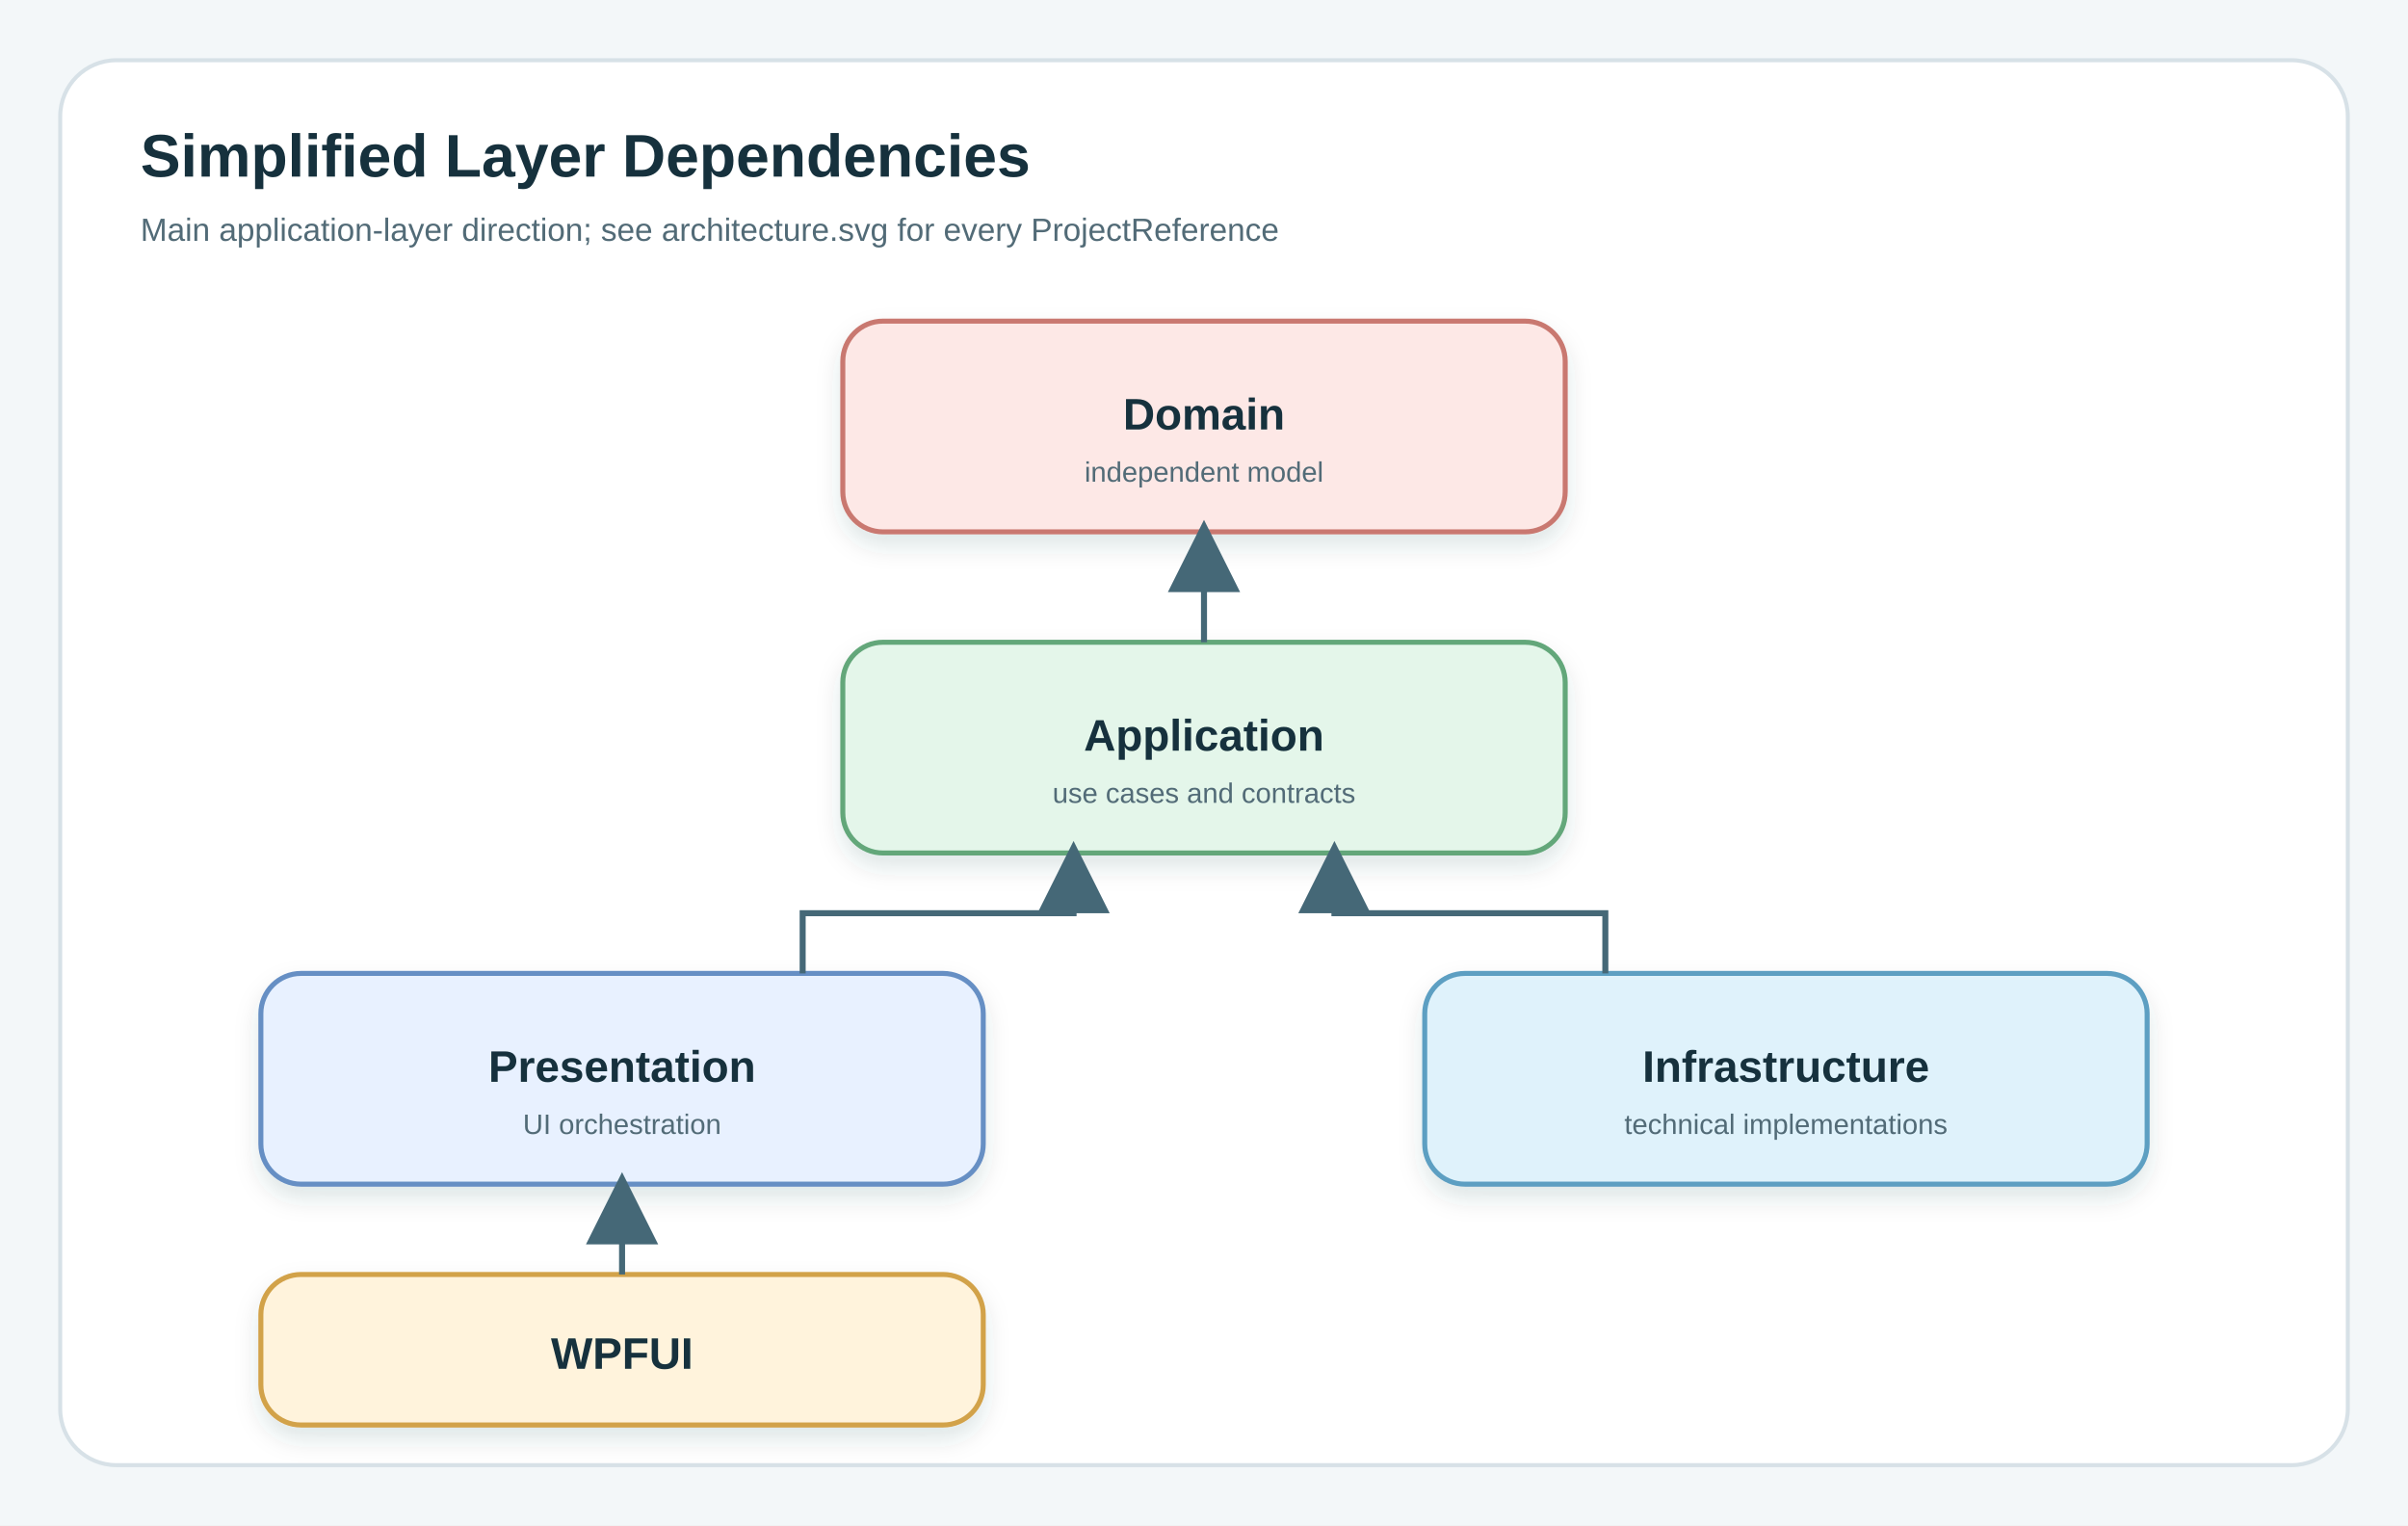
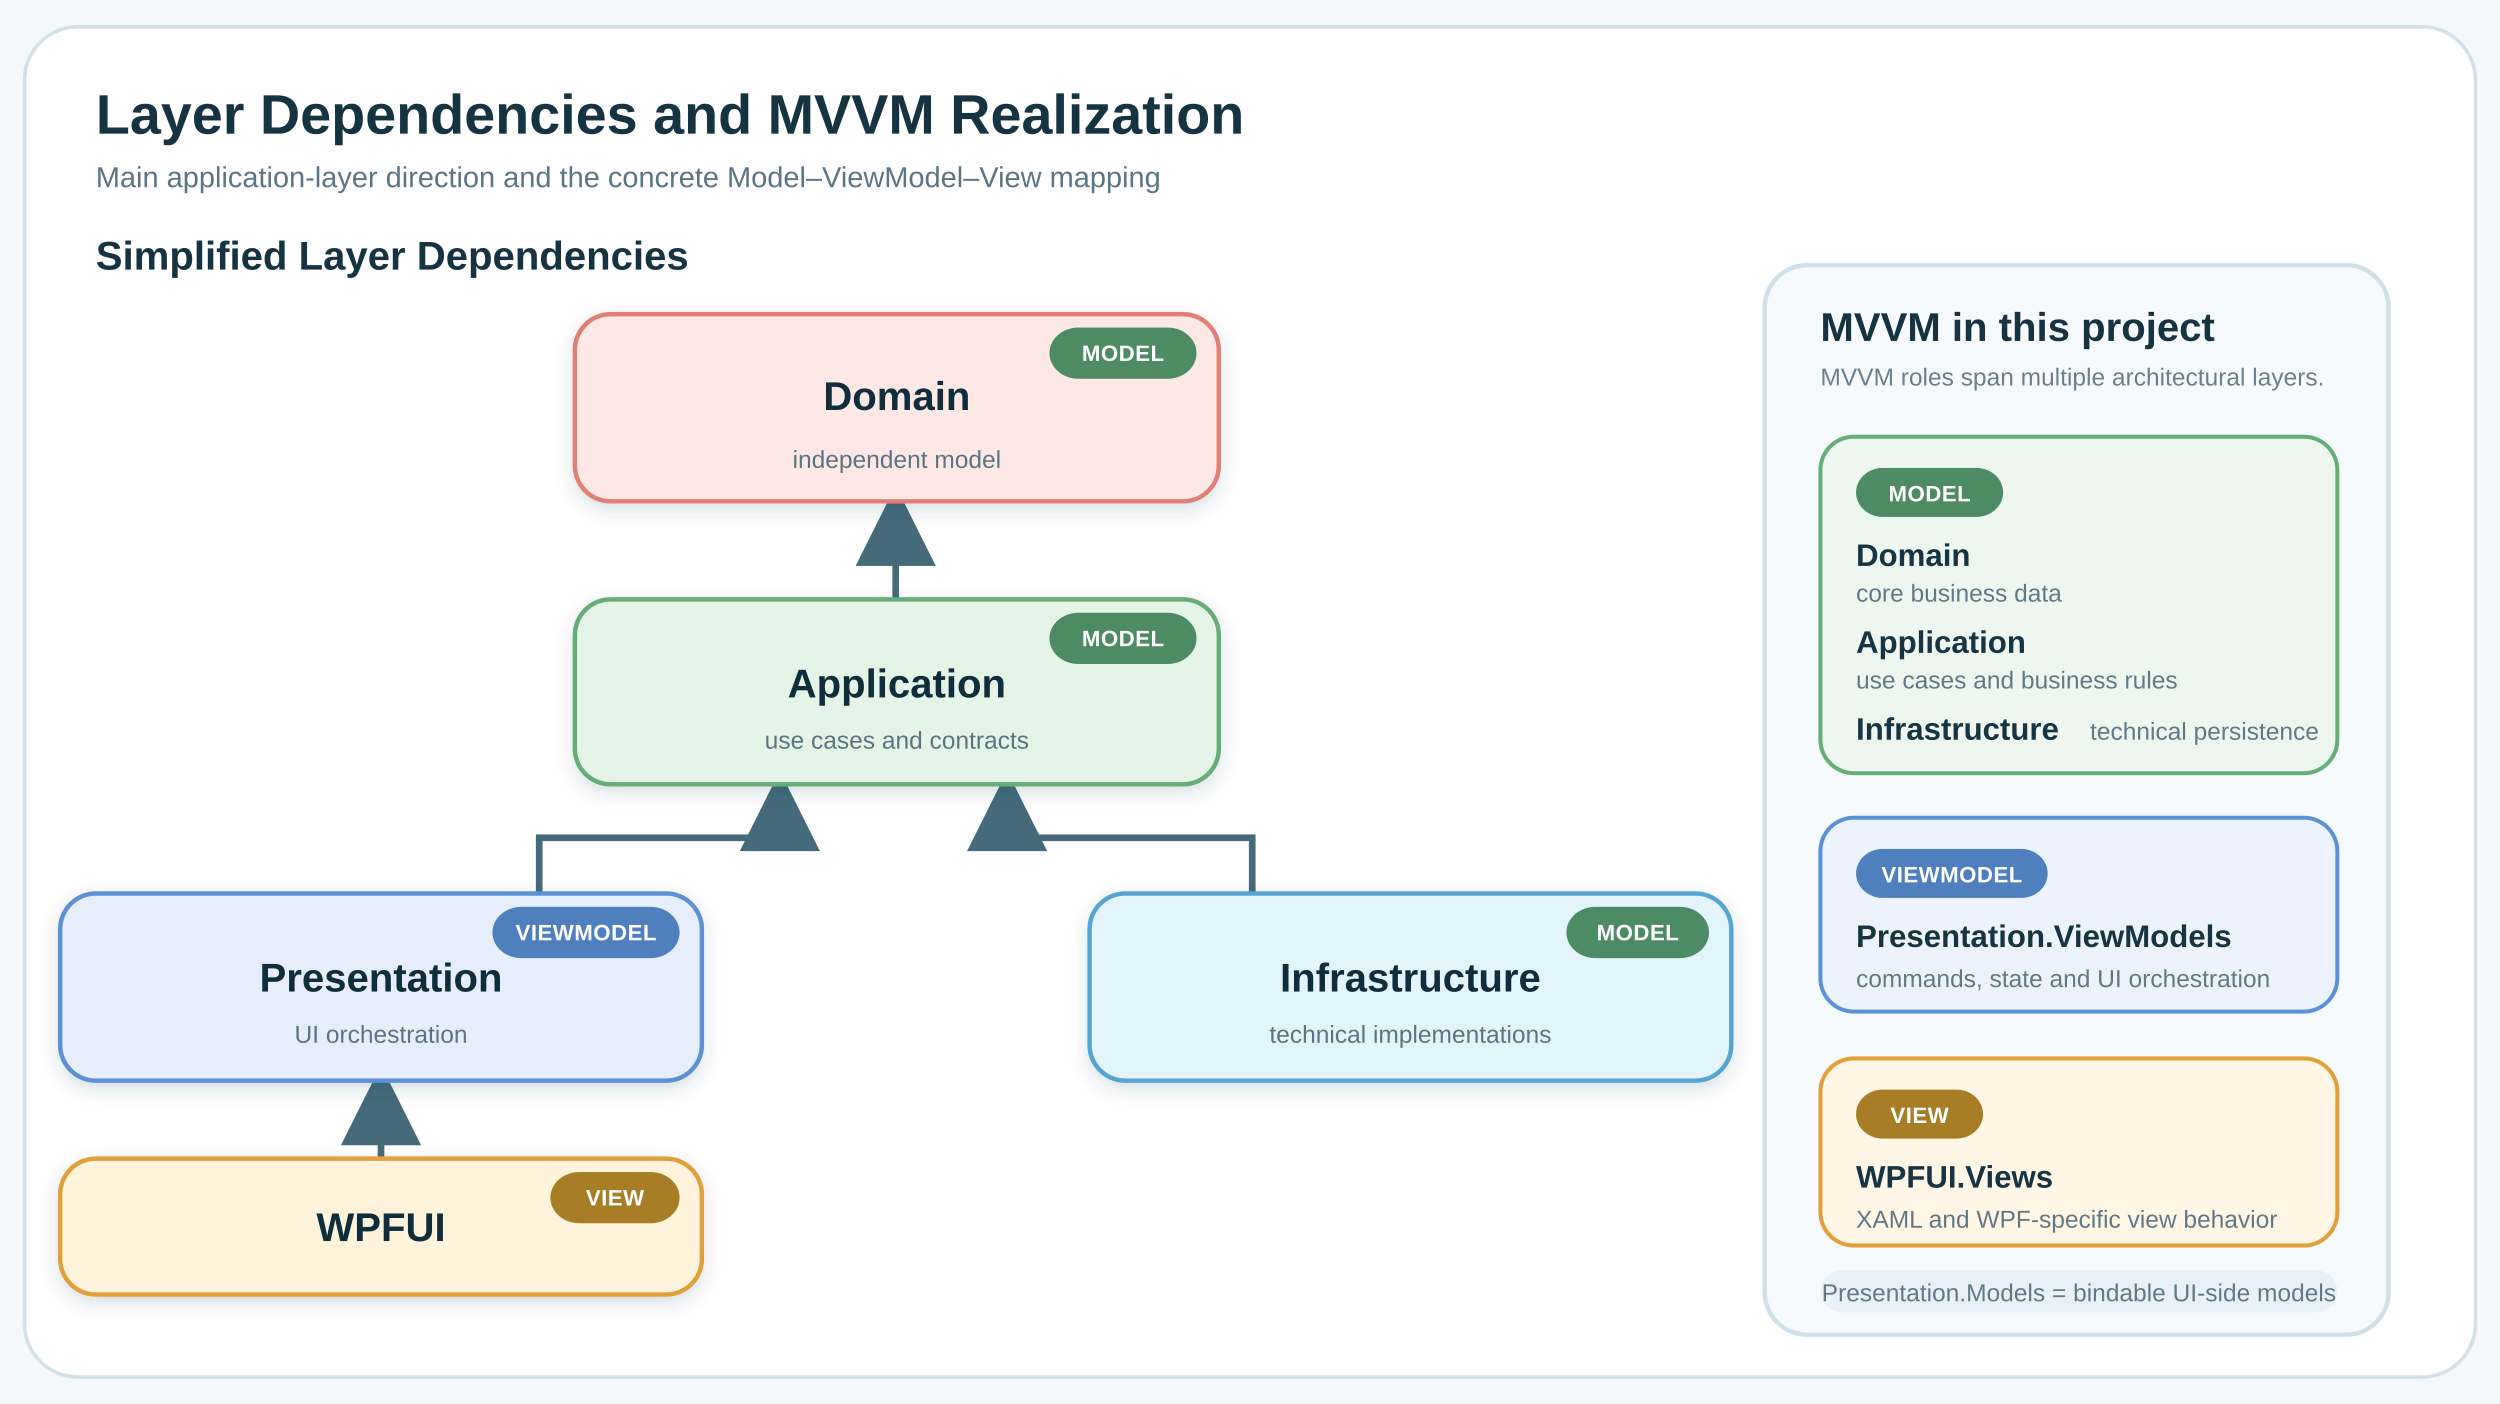
- <svg xmlns="http://www.w3.org/2000/svg" width="1200" height="760" viewBox="0 0 1200 760" role="img" aria-labelledby="title desc">
+ <svg xmlns="http://www.w3.org/2000/svg" width="1122" height="630" viewBox="0 0 1122 630">
  <defs>
+     <filter id="shadow" x="-20%" y="-20%" width="140%" height="140%">
+       <feDropShadow dx="0" dy="3" stdDeviation="4" flood-color="#1f3b4d" flood-opacity="0.16" />
+     </filter>
+     <marker id="arrow" markerWidth="12" markerHeight="12" refX="10" refY="6" orient="auto" markerUnits="strokeWidth">
+       <path d="M0,0 L12,6 L0,12 Z" fill="#456b7b" />
+     </marker>
    <style>
-       text { font-family: 'Segoe UI', Tahoma, Arial, sans-serif; fill: #16313d; }
-       .title { font-size: 30px; font-weight: 700; }
-       .subtitle { font-size: 16px; fill: #526b77; }
-       .layer { font-size: 22px; font-weight: 650; }
-       .detail { font-size: 14px; fill: #526b77; }
-       .card { stroke-width: 2.5; }
-       .edge { stroke: #456877; stroke-width: 3; fill: none; marker-end: url(#arrow); }
+       .title{font:700 25px Arial,Helvetica,sans-serif;fill:#163342}
+       .subtitle{font:400 13px Arial,Helvetica,sans-serif;fill:#5c7584}
+       .section{font:700 18px Arial,Helvetica,sans-serif;fill:#163342}
+       .boxTitle{font:700 18px Arial,Helvetica,sans-serif;fill:#102d3b}
+       .boxSub{font:400 11px Arial,Helvetica,sans-serif;fill:#5b7483}
+       .panelTitle{font:700 18px Arial,Helvetica,sans-serif;fill:#163342}
+       .panelSub{font:400 11px Arial,Helvetica,sans-serif;fill:#6b7f8c}
+       .itemTitle{font:700 14px Arial,Helvetica,sans-serif;fill:#173443}
+       .itemText{font:400 11px Arial,Helvetica,sans-serif;fill:#617986}
+       .badgeText{font:700 10px Arial,Helvetica,sans-serif;fill:#fff;letter-spacing:.2px}
    </style>
-     <filter id="shadow" x="-15%" y="-15%" width="140%" height="145%">
-       <feDropShadow dx="0" dy="6" stdDeviation="6" flood-color="#244653" flood-opacity="0.13" />
-     </filter>
-     <marker id="arrow" markerWidth="12" markerHeight="12" refX="10" refY="6" orient="auto">
-       <path d="M0,0 L12,6 L0,12 z" fill="#456877" />
-     </marker>
  </defs>
-   <rect width="1200" height="760" fill="#f3f7f9" />
-   <rect x="30" y="30" width="1140" height="700" rx="28" fill="#ffffff" stroke="#d7e1e7" stroke-width="2" />
-   <text x="70" y="88" class="title">Simplified Layer Dependencies</text>
-   <text x="70" y="120" class="subtitle">Main application-layer direction; see architecture.svg for every ProjectReference</text>
+   <rect width="1122" height="630" fill="#f4f8fb" />
+   <rect x="11" y="12" width="1100" height="606" rx="24" fill="#ffffff" stroke="#d2e0e8" stroke-width="1.6" />
+   <text x="43" y="60" class="title">Layer Dependencies and MVVM Realization</text>
+   <text x="43" y="84" class="subtitle">Main application-layer direction and the concrete Model–ViewModel–View mapping</text>
+   <text x="43" y="121" class="section">Simplified Layer Dependencies</text>
+   <g fill="none" stroke="#456b7b" stroke-width="3" marker-end="url(#arrow)">
+     <path d="M402 269 L402 224" />
+     <path d="M242 401 L242 376 L350 376 L350 352" />
+     <path d="M562 401 L562 376 L452 376 L452 352" />
+     <path d="M171 520 L171 484" />
+   </g>
  <g filter="url(#shadow)">
-     <rect x="420" y="160" width="360" height="105" rx="20" class="card" fill="#fde8e6" stroke="#c97870" />
-     <rect x="420" y="320" width="360" height="105" rx="20" class="card" fill="#e4f6ea" stroke="#63a77a" />
-     <rect x="130" y="485" width="360" height="105" rx="20" class="card" fill="#e8f1ff" stroke="#668fc4" />
-     <rect x="710" y="485" width="360" height="105" rx="20" class="card" fill="#dff2fb" stroke="#5d9fc2" />
-     <rect x="130" y="635" width="360" height="75" rx="20" class="card" fill="#fff3dc" stroke="#d2a24a" />
+     <rect x="258" y="141" width="289" height="84" rx="16" fill="#fde8e5" stroke="#df7f74" stroke-width="2" />
  </g>
-   <text x="600" y="214" class="layer" text-anchor="middle">Domain</text>
-   <text x="600" y="240" class="detail" text-anchor="middle">independent model</text>
-   <text x="600" y="374" class="layer" text-anchor="middle">Application</text>
-   <text x="600" y="400" class="detail" text-anchor="middle">use cases and contracts</text>
-   <text x="310" y="539" class="layer" text-anchor="middle">Presentation</text>
-   <text x="310" y="565" class="detail" text-anchor="middle">UI orchestration</text>
-   <text x="890" y="539" class="layer" text-anchor="middle">Infrastructure</text>
-   <text x="890" y="565" class="detail" text-anchor="middle">technical implementations</text>
-   <text x="310" y="682" class="layer" text-anchor="middle">WPFUI</text>
-   <path d="M600 320 L600 265" class="edge" />
-   <path d="M400 485 L400 455 L535 455 L535 425" class="edge" />
-   <path d="M800 485 L800 455 L665 455 L665 425" class="edge" />
-   <path d="M310 635 L310 590" class="edge" />
+   <text x="402.5" y="184" text-anchor="middle" class="boxTitle">Domain</text>
+   <text x="402.5" y="210" text-anchor="middle" class="boxSub">independent model</text>
+   <rect x="471" y="147" width="66" height="23" rx="13" fill="#4d8b65" />
+   <text x="504" y="162" text-anchor="middle" class="badgeText">MODEL</text>
+   <g filter="url(#shadow)">
+     <rect x="258" y="269" width="289" height="83" rx="16" fill="#e4f4e7" stroke="#66ad78" stroke-width="2" />
+   </g>
+   <text x="402.5" y="313" text-anchor="middle" class="boxTitle">Application</text>
+   <text x="402.5" y="336" text-anchor="middle" class="boxSub">use cases and contracts</text>
+   <rect x="471" y="275" width="66" height="23" rx="13" fill="#4d8b65" />
+   <text x="504" y="290" text-anchor="middle" class="badgeText">MODEL</text>
+   <g filter="url(#shadow)">
+     <rect x="27" y="401" width="288" height="84" rx="16" fill="#e6eefb" stroke="#5c91d6" stroke-width="2" />
+   </g>
+   <text x="171" y="445" text-anchor="middle" class="boxTitle">Presentation</text>
+   <text x="171" y="468" text-anchor="middle" class="boxSub">UI orchestration</text>
+   <rect x="221" y="407" width="84" height="23" rx="13" fill="#4f80bd" />
+   <text x="263" y="422" text-anchor="middle" class="badgeText">VIEWMODEL</text>
+   <g filter="url(#shadow)">
+     <rect x="489" y="401" width="288" height="84" rx="16" fill="#e3f5fb" stroke="#56a5d1" stroke-width="2" />
+   </g>
+   <text x="633" y="445" text-anchor="middle" class="boxTitle">Infrastructure</text>
+   <text x="633" y="468" text-anchor="middle" class="boxSub">technical implementations</text>
+   <rect x="703" y="407" width="64" height="23" rx="13" fill="#4d8b65" />
+   <text x="735" y="422" text-anchor="middle" class="badgeText">MODEL</text>
+   <g filter="url(#shadow)">
+     <rect x="27" y="520" width="288" height="61" rx="16" fill="#fff3dc" stroke="#e1a03a" stroke-width="2" />
+   </g>
+   <text x="171" y="557" text-anchor="middle" class="boxTitle">WPFUI</text>
+   <rect x="247" y="526" width="58" height="23" rx="13" fill="#a77e25" />
+   <text x="276" y="541" text-anchor="middle" class="badgeText">VIEW</text>
+   <rect x="792" y="119" width="280" height="480" rx="19" fill="#f7fafc" stroke="#d0e0e9" stroke-width="2" />
+   <text x="817" y="153" class="panelTitle">MVVM in this project</text>
+   <text x="817" y="173" class="panelSub">MVVM roles span multiple architectural layers.</text>
+   <rect x="817" y="196" width="232" height="151" rx="15" fill="#edf7ef" stroke="#65ae78" stroke-width="1.8" />
+   <rect x="833" y="210" width="66" height="22" rx="12" fill="#4d8b65" />
+   <text x="866" y="225" text-anchor="middle" class="badgeText">MODEL</text>
+   <text x="833" y="254" class="itemTitle">Domain</text>
+   <text x="833" y="270" class="itemText">core business data</text>
+   <text x="833" y="293" class="itemTitle">Application</text>
+   <text x="833" y="309" class="itemText">use cases and business rules</text>
+   <text x="833" y="332" class="itemTitle">Infrastructure</text>
+   <text x="938" y="332" class="itemText">technical persistence</text>
+   <rect x="817" y="367" width="232" height="87" rx="15" fill="#edf3fc" stroke="#5c91d6" stroke-width="1.8" />
+   <rect x="833" y="381" width="86" height="22" rx="12" fill="#4f80bd" />
+   <text x="876" y="396" text-anchor="middle" class="badgeText">VIEWMODEL</text>
+   <text x="833" y="425" class="itemTitle">Presentation.ViewModels</text>
+   <text x="833" y="443" class="itemText">commands, state and UI orchestration</text>
+   <rect x="817" y="475" width="232" height="84" rx="15" fill="#fff6e6" stroke="#e1a03a" stroke-width="1.8" />
+   <rect x="833" y="489" width="57" height="22" rx="12" fill="#a77e25" />
+   <text x="861.5" y="504" text-anchor="middle" class="badgeText">VIEW</text>
+   <text x="833" y="533" class="itemTitle">WPFUI.Views</text>
+   <text x="833" y="551" class="itemText">XAML and WPF-specific view behavior</text>
+   <rect x="817" y="570" width="232" height="19" rx="10" fill="#e8f1f7" />
+   <text x="933" y="584" text-anchor="middle" class="itemText">Presentation.Models = bindable UI-side models</text>
</svg>
